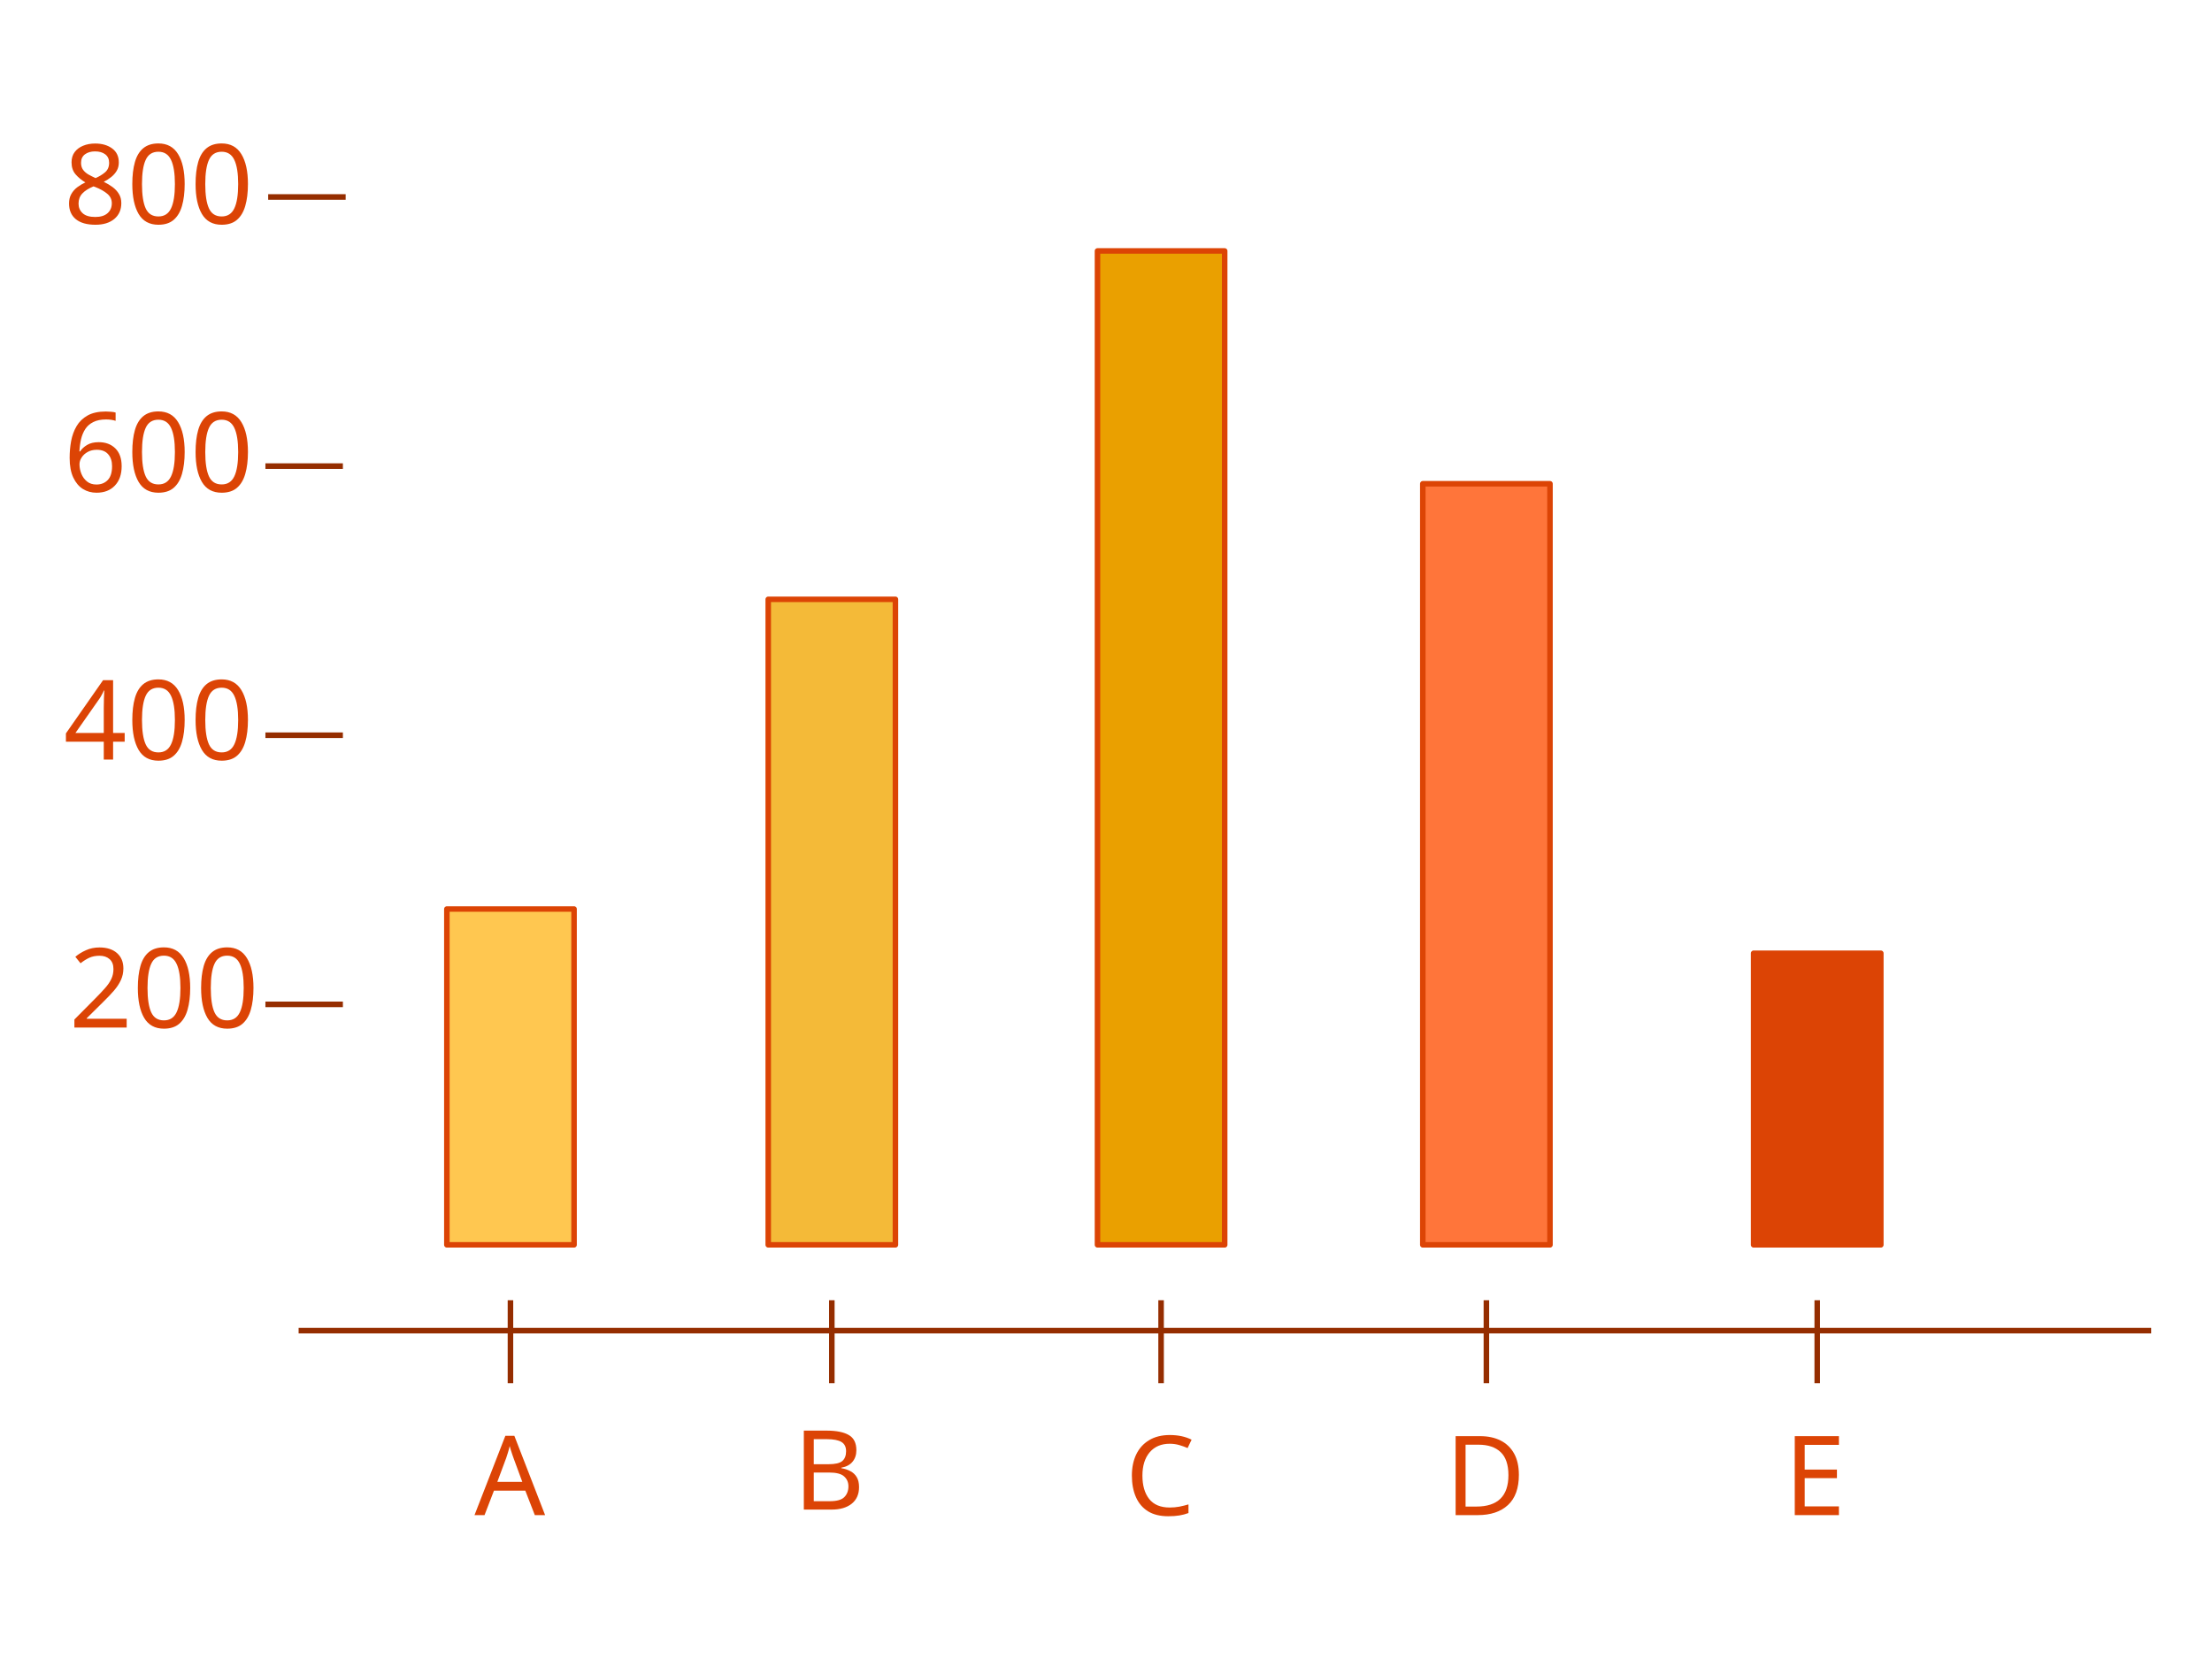
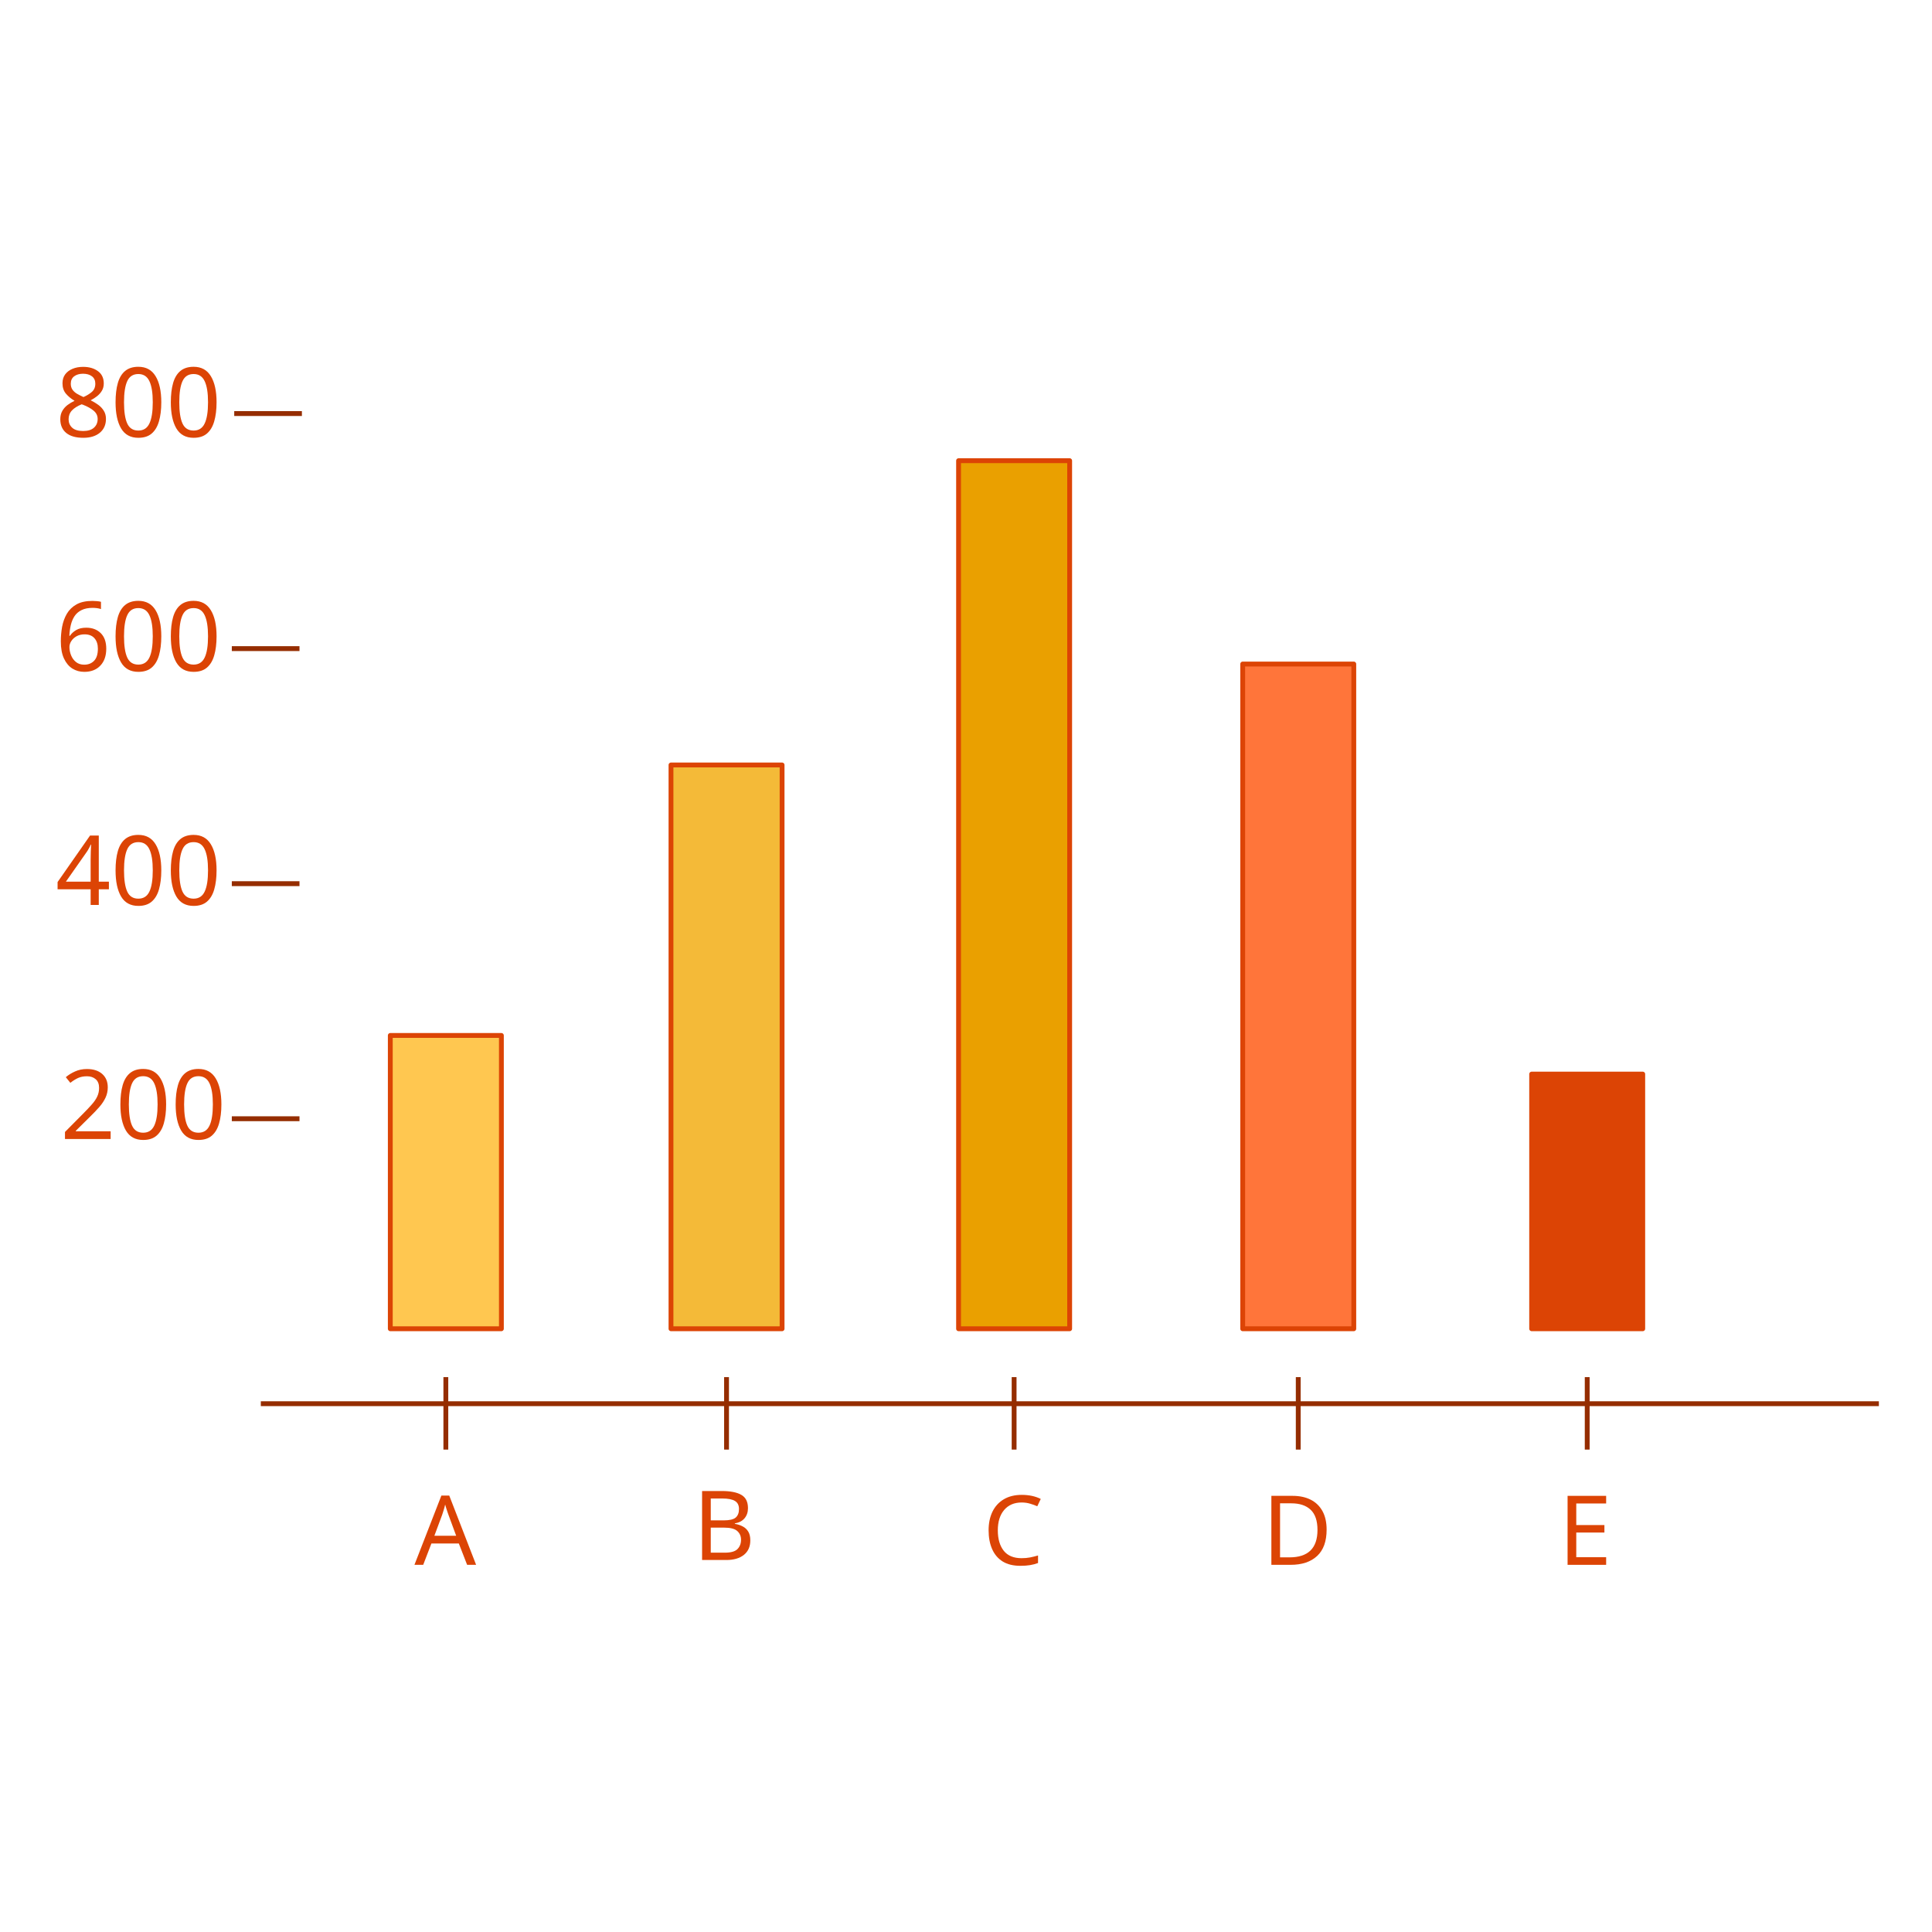
- <svg xmlns="http://www.w3.org/2000/svg" style="isolation:isolate" viewBox="0 0 400 300" width="400" height="300">
+ <svg xmlns="http://www.w3.org/2000/svg" style="isolation:isolate" viewBox="0 0 400 400" width="400" height="400">
  <defs>
-     <clipPath id="_clipPath_GVzvJZ22bVKpbsymnshTCcZSiEOlASzW">
-       <rect width="400" height="300" />
+     <clipPath id="_clipPath_Pvq8KoD5Fn6aeIskvQhGJFckIKHfSBQ1">
+       <rect width="400" height="400" />
    </clipPath>
  </defs>
-   <g clip-path="url(#_clipPath_GVzvJZ22bVKpbsymnshTCcZSiEOlASzW)">
-     <clipPath id="_clipPath_8UNICpeCmXo3gwDJTKWnxfhcVea7iQeG">
-       <rect x="0" y="0" width="400" height="300" transform="matrix(1,0,0,1,0,0)" fill="rgb(255,255,255)" />
+   <g clip-path="url(#_clipPath_Pvq8KoD5Fn6aeIskvQhGJFckIKHfSBQ1)">
+     <clipPath id="_clipPath_T9zkKufp5PHY5mSm2k3HowY98Yfdcndl">
+       <rect x="0" y="0" width="400" height="400" transform="matrix(1,0,0,1,0,0)" fill="rgb(255,255,255)" />
    </clipPath>
-     <g clip-path="url(#_clipPath_8UNICpeCmXo3gwDJTKWnxfhcVea7iQeG)">
+     <g clip-path="url(#_clipPath_T9zkKufp5PHY5mSm2k3HowY98Yfdcndl)">
      <g id="Group">
-         <g opacity="0">
-           <rect x="0" y="0" width="400" height="300" transform="matrix(1,0,0,1,0,0)" fill="rgb(248,248,248)" />
-         </g>
-         <g id="Group">
-           <g transform="matrix(1,0,0,1,12.5,166.454)">
-             <text transform="matrix(1,0,0,1,0,19.36)" style="font-family:&quot;Magra&quot;;font-weight:400;font-size:20px;font-style:normal;fill:#DC4405;stroke:none;">200</text>
+         <clipPath id="_clipPath_nJEATv2LX6Ut4T7ZA9QWDtsB1PrmS7ha">
+           <rect x="0" y="50" width="400" height="300" transform="matrix(1,0,0,1,0,0)" fill="rgb(255,255,255)" />
+         </clipPath>
+         <g clip-path="url(#_clipPath_nJEATv2LX6Ut4T7ZA9QWDtsB1PrmS7ha)">
+           <g id="Group">
+             <g id="Group">
+               <clipPath id="_clipPath_npesbg3qHAHGu6E03veZfgv4raBevCkT">
+                 <rect x="0" y="50" width="400" height="300" transform="matrix(1,0,0,1,0,0)" fill="rgb(255,255,255)" />
+               </clipPath>
+               <g clip-path="url(#_clipPath_npesbg3qHAHGu6E03veZfgv4raBevCkT)">
+                 <g id="Group">
+                   <g id="Group">
+                     <g id="Group">
+                       <g id="Group">
+                         <g id="Group">
+                           <g opacity="0">
+                             <rect x="0" y="50" width="400" height="300" transform="matrix(1,0,0,1,0,0)" fill="rgb(248,248,248)" />
+                           </g>
+                         </g>
+                       </g>
+                       <g id="Group">
+                         <g id="Group">
+                           <g id="Group">
+                             <g transform="matrix(1,0,0,1,12.5,216.454)">
+                               <text transform="matrix(1,0,0,1,0,19.36)" style="font-family:&quot;Magra&quot;;font-weight:400;font-size:20px;font-style:normal;fill:#DC4405;stroke:none;">200</text>
+                             </g>
+                           </g>
+                         </g>
+                       </g>
+                       <g id="Group">
+                         <g id="Group">
+                           <g id="Group">
+                             <g transform="matrix(1,0,0,1,85.807,304.621)">
+                               <text transform="matrix(1,0,0,1,0,19.36)" style="font-family:&quot;Magra&quot;;font-weight:400;font-size:20px;font-style:normal;fill:#DC4405;stroke:none;">A</text>
+                             </g>
+                           </g>
+                         </g>
+                       </g>
+                       <g id="Group">
+                         <g id="Group">
+                           <g id="Group">
+                             <g transform="matrix(1,0,0,1,143.422,303.621)">
+                               <text transform="matrix(1,0,0,1,0,19.36)" style="font-family:&quot;Magra&quot;;font-weight:400;font-size:20px;font-style:normal;fill:#DC4405;stroke:none;">B</text>
+                             </g>
+                           </g>
+                         </g>
+                       </g>
+                       <g id="Group">
+                         <g id="Group">
+                           <g id="Group">
+                             <g transform="matrix(1,0,0,1,203.461,304.621)">
+                               <text transform="matrix(1,0,0,1,0,19.36)" style="font-family:&quot;Magra&quot;;font-weight:400;font-size:20px;font-style:normal;fill:#DC4405;stroke:none;">C</text>
+                             </g>
+                           </g>
+                         </g>
+                       </g>
+                       <g id="Group">
+                         <g id="Group">
+                           <g id="Group">
+                             <g transform="matrix(1,0,0,1,261.287,304.621)">
+                               <text transform="matrix(1,0,0,1,0,19.36)" style="font-family:&quot;Magra&quot;;font-weight:400;font-size:20px;font-style:normal;fill:#DC4405;stroke:none;">D</text>
+                             </g>
+                           </g>
+                         </g>
+                       </g>
+                       <g id="Group">
+                         <g id="Group">
+                           <g id="Group">
+                             <g transform="matrix(1,0,0,1,322.614,304.621)">
+                               <text transform="matrix(1,0,0,1,0,19.36)" style="font-family:&quot;Magra&quot;;font-weight:400;font-size:20px;font-style:normal;fill:#DC4405;stroke:none;">E</text>
+                             </g>
+                           </g>
+                         </g>
+                       </g>
+                       <rect x="80.807" y="214.379" width="23" height="60.725" transform="matrix(1,0,0,1,0,0)" fill="rgb(255,199,80)" vector-effect="non-scaling-stroke" stroke-width="1" stroke="rgb(220,68,5)" stroke-opacity="500000" stroke-linejoin="round" stroke-linecap="butt" stroke-miterlimit="1.414" />
+                       <rect x="138.922" y="158.379" width="23" height="116.725" transform="matrix(1,0,0,1,0,0)" fill="rgb(244,186,56)" vector-effect="non-scaling-stroke" stroke-width="1" stroke="rgb(220,68,5)" stroke-opacity="500000" stroke-linejoin="round" stroke-linecap="butt" stroke-miterlimit="1.414" />
+                       <rect x="198.461" y="95.379" width="23" height="179.725" transform="matrix(1,0,0,1,0,0)" fill="rgb(234,160,0)" vector-effect="non-scaling-stroke" stroke-width="1" stroke="rgb(220,68,5)" stroke-opacity="500000" stroke-linejoin="round" stroke-linecap="butt" stroke-miterlimit="1.414" />
+                       <rect x="257.287" y="137.48" width="23" height="137.624" transform="matrix(1,0,0,1,0,0)" fill="rgb(255,117,58)" vector-effect="non-scaling-stroke" stroke-width="1" stroke="rgb(220,68,5)" stroke-opacity="500000" stroke-linejoin="round" stroke-linecap="butt" stroke-miterlimit="1.414" />
+                       <rect x="317.114" y="222.379" width="23" height="52.725" transform="matrix(1,0,0,1,0,0)" fill="rgb(220,68,5)" vector-effect="non-scaling-stroke" stroke-width="1" stroke="rgb(220,68,5)" stroke-opacity="500000" stroke-linejoin="round" stroke-linecap="butt" stroke-miterlimit="1.414" />
+                       <line x1="54.5" y1="290.621" x2="388.5" y2="290.621" vector-effect="non-scaling-stroke" stroke-width="1" stroke="rgb(149,45,0)" stroke-opacity="1000000" stroke-linejoin="miter" stroke-linecap="square" stroke-miterlimit="3" />
+                       <g id="Group">
+                         <g id="Group">
+                           <g id="Group">
+                             <g transform="matrix(1,0,0,1,11.5,167.995)">
+                               <text transform="matrix(1,0,0,1,0,19.36)" style="font-family:&quot;Magra&quot;;font-weight:400;font-size:20px;font-style:normal;fill:#DC4405;stroke:none;">400</text>
+                             </g>
+                           </g>
+                         </g>
+                       </g>
+                       <g id="Group">
+                         <g id="Group">
+                           <g id="Group">
+                             <g transform="matrix(1,0,0,1,11.5,71.079)">
+                               <text transform="matrix(1,0,0,1,0,19.36)" style="font-family:&quot;Magra&quot;;font-weight:400;font-size:20px;font-style:normal;fill:#DC4405;stroke:none;">800</text>
+                             </g>
+                           </g>
+                         </g>
+                       </g>
+                       <g id="Group">
+                         <g id="Group">
+                           <g id="Group">
+                             <g transform="matrix(1,0,0,1,11.5,119.537)">
+                               <text transform="matrix(1,0,0,1,0,19.36)" style="font-family:&quot;Magra&quot;;font-weight:400;font-size:20px;font-style:normal;fill:#DC4405;stroke:none;">600</text>
+                             </g>
+                           </g>
+                         </g>
+                       </g>
+                       <line x1="62" y1="85.621" x2="49" y2="85.621" vector-effect="non-scaling-stroke" stroke-width="1.01" stroke="rgb(149,45,0)" stroke-opacity="1000000" stroke-linejoin="miter" stroke-linecap="square" stroke-miterlimit="3" />
+                       <line x1="61.5" y1="134.288" x2="48.5" y2="134.288" vector-effect="non-scaling-stroke" stroke-width="1.01" stroke="rgb(149,45,0)" stroke-opacity="1000000" stroke-linejoin="miter" stroke-linecap="square" stroke-miterlimit="3" />
+                       <line x1="61.5" y1="182.954" x2="48.5" y2="182.954" vector-effect="non-scaling-stroke" stroke-width="1.01" stroke="rgb(149,45,0)" stroke-opacity="1000000" stroke-linejoin="miter" stroke-linecap="square" stroke-miterlimit="3" />
+                       <line x1="61.5" y1="231.621" x2="48.5" y2="231.621" vector-effect="non-scaling-stroke" stroke-width="1.01" stroke="rgb(149,45,0)" stroke-opacity="1000000" stroke-linejoin="miter" stroke-linecap="square" stroke-miterlimit="3" />
+                       <line x1="92.307" y1="299.621" x2="92.307" y2="285.621" vector-effect="non-scaling-stroke" stroke-width="1" stroke="rgb(149,45,0)" stroke-opacity="1000000" stroke-linejoin="miter" stroke-linecap="square" stroke-miterlimit="3" />
+                       <line x1="150.422" y1="299.621" x2="150.422" y2="285.621" vector-effect="non-scaling-stroke" stroke-width="1" stroke="rgb(149,45,0)" stroke-opacity="1000000" stroke-linejoin="miter" stroke-linecap="square" stroke-miterlimit="3" />
+                       <line x1="209.961" y1="299.621" x2="209.961" y2="285.621" vector-effect="non-scaling-stroke" stroke-width="1" stroke="rgb(149,45,0)" stroke-opacity="1000000" stroke-linejoin="miter" stroke-linecap="square" stroke-miterlimit="3" />
+                       <line x1="268.787" y1="299.621" x2="268.787" y2="285.621" vector-effect="non-scaling-stroke" stroke-width="1" stroke="rgb(149,45,0)" stroke-opacity="1000000" stroke-linejoin="miter" stroke-linecap="square" stroke-miterlimit="3" />
+                       <line x1="328.614" y1="299.621" x2="328.614" y2="285.621" vector-effect="non-scaling-stroke" stroke-width="1" stroke="rgb(149,45,0)" stroke-opacity="1000000" stroke-linejoin="miter" stroke-linecap="square" stroke-miterlimit="3" />
+                     </g>
+                   </g>
+                 </g>
+               </g>
+             </g>
          </g>
        </g>
-         <g id="Group">
-           <g transform="matrix(1,0,0,1,85.807,254.621)">
-             <text transform="matrix(1,0,0,1,0,19.36)" style="font-family:&quot;Magra&quot;;font-weight:400;font-size:20px;font-style:normal;fill:#DC4405;stroke:none;">A</text>
-           </g>
-         </g>
-         <g id="Group">
-           <g transform="matrix(1,0,0,1,143.422,253.621)">
-             <text transform="matrix(1,0,0,1,0,19.36)" style="font-family:&quot;Magra&quot;;font-weight:400;font-size:20px;font-style:normal;fill:#DC4405;stroke:none;">B</text>
-           </g>
-         </g>
-         <g id="Group">
-           <g transform="matrix(1,0,0,1,203.461,254.621)">
-             <text transform="matrix(1,0,0,1,0,19.36)" style="font-family:&quot;Magra&quot;;font-weight:400;font-size:20px;font-style:normal;fill:#DC4405;stroke:none;">C</text>
-           </g>
-         </g>
-         <g id="Group">
-           <g transform="matrix(1,0,0,1,261.287,254.621)">
-             <text transform="matrix(1,0,0,1,0,19.36)" style="font-family:&quot;Magra&quot;;font-weight:400;font-size:20px;font-style:normal;fill:#DC4405;stroke:none;">D</text>
-           </g>
-         </g>
-         <g id="Group">
-           <g transform="matrix(1,0,0,1,322.614,254.621)">
-             <text transform="matrix(1,0,0,1,0,19.36)" style="font-family:&quot;Magra&quot;;font-weight:400;font-size:20px;font-style:normal;fill:#DC4405;stroke:none;">E</text>
-           </g>
-         </g>
-         <rect x="80.807" y="164.379" width="23" height="60.725" transform="matrix(1,0,0,1,0,0)" fill="rgb(255,199,80)" vector-effect="non-scaling-stroke" stroke-width="1" stroke="rgb(220,68,5)" stroke-opacity="50" stroke-linejoin="round" stroke-linecap="butt" stroke-miterlimit="1.414" />
-         <rect x="138.922" y="108.379" width="23" height="116.725" transform="matrix(1,0,0,1,0,0)" fill="rgb(244,186,56)" vector-effect="non-scaling-stroke" stroke-width="1" stroke="rgb(220,68,5)" stroke-opacity="50" stroke-linejoin="round" stroke-linecap="butt" stroke-miterlimit="1.414" />
-         <rect x="198.461" y="45.379" width="23" height="179.725" transform="matrix(1,0,0,1,0,0)" fill="rgb(234,160,0)" vector-effect="non-scaling-stroke" stroke-width="1" stroke="rgb(220,68,5)" stroke-opacity="50" stroke-linejoin="round" stroke-linecap="butt" stroke-miterlimit="1.414" />
-         <rect x="257.287" y="87.48" width="23" height="137.624" transform="matrix(1,0,0,1,0,0)" fill="rgb(255,117,58)" vector-effect="non-scaling-stroke" stroke-width="1" stroke="rgb(220,68,5)" stroke-opacity="50" stroke-linejoin="round" stroke-linecap="butt" stroke-miterlimit="1.414" />
-         <rect x="317.114" y="172.379" width="23" height="52.725" transform="matrix(1,0,0,1,0,0)" fill="rgb(220,68,5)" vector-effect="non-scaling-stroke" stroke-width="1" stroke="rgb(220,68,5)" stroke-opacity="50" stroke-linejoin="round" stroke-linecap="butt" stroke-miterlimit="1.414" />
-         <line x1="54.5" y1="240.621" x2="388.5" y2="240.621" vector-effect="non-scaling-stroke" stroke-width="1" stroke="rgb(149,45,0)" stroke-opacity="100" stroke-linejoin="miter" stroke-linecap="square" stroke-miterlimit="3" />
-         <g id="Group">
-           <g transform="matrix(1,0,0,1,11.5,117.995)">
-             <text transform="matrix(1,0,0,1,0,19.36)" style="font-family:&quot;Magra&quot;;font-weight:400;font-size:20px;font-style:normal;fill:#DC4405;stroke:none;">400</text>
-           </g>
-         </g>
-         <g id="Group">
-           <g transform="matrix(1,0,0,1,11.5,21.079)">
-             <text transform="matrix(1,0,0,1,0,19.36)" style="font-family:&quot;Magra&quot;;font-weight:400;font-size:20px;font-style:normal;fill:#DC4405;stroke:none;">800</text>
-           </g>
-         </g>
-         <g id="Group">
-           <g transform="matrix(1,0,0,1,11.5,69.537)">
-             <text transform="matrix(1,0,0,1,0,19.36)" style="font-family:&quot;Magra&quot;;font-weight:400;font-size:20px;font-style:normal;fill:#DC4405;stroke:none;">600</text>
-           </g>
-         </g>
-         <line x1="62" y1="35.621" x2="49" y2="35.621" vector-effect="non-scaling-stroke" stroke-width="1.01" stroke="rgb(149,45,0)" stroke-opacity="100" stroke-linejoin="miter" stroke-linecap="square" stroke-miterlimit="3" />
-         <line x1="61.5" y1="84.288" x2="48.5" y2="84.288" vector-effect="non-scaling-stroke" stroke-width="1.01" stroke="rgb(149,45,0)" stroke-opacity="100" stroke-linejoin="miter" stroke-linecap="square" stroke-miterlimit="3" />
-         <line x1="61.5" y1="132.954" x2="48.5" y2="132.954" vector-effect="non-scaling-stroke" stroke-width="1.01" stroke="rgb(149,45,0)" stroke-opacity="100" stroke-linejoin="miter" stroke-linecap="square" stroke-miterlimit="3" />
-         <line x1="61.5" y1="181.621" x2="48.5" y2="181.621" vector-effect="non-scaling-stroke" stroke-width="1.01" stroke="rgb(149,45,0)" stroke-opacity="100" stroke-linejoin="miter" stroke-linecap="square" stroke-miterlimit="3" />
-         <line x1="92.307" y1="249.621" x2="92.307" y2="235.621" vector-effect="non-scaling-stroke" stroke-width="1" stroke="rgb(149,45,0)" stroke-opacity="100" stroke-linejoin="miter" stroke-linecap="square" stroke-miterlimit="3" />
-         <line x1="150.422" y1="249.621" x2="150.422" y2="235.621" vector-effect="non-scaling-stroke" stroke-width="1" stroke="rgb(149,45,0)" stroke-opacity="100" stroke-linejoin="miter" stroke-linecap="square" stroke-miterlimit="3" />
-         <line x1="209.961" y1="249.621" x2="209.961" y2="235.621" vector-effect="non-scaling-stroke" stroke-width="1" stroke="rgb(149,45,0)" stroke-opacity="100" stroke-linejoin="miter" stroke-linecap="square" stroke-miterlimit="3" />
-         <line x1="268.787" y1="249.621" x2="268.787" y2="235.621" vector-effect="non-scaling-stroke" stroke-width="1" stroke="rgb(149,45,0)" stroke-opacity="100" stroke-linejoin="miter" stroke-linecap="square" stroke-miterlimit="3" />
-         <line x1="328.614" y1="249.621" x2="328.614" y2="235.621" vector-effect="non-scaling-stroke" stroke-width="1" stroke="rgb(149,45,0)" stroke-opacity="100" stroke-linejoin="miter" stroke-linecap="square" stroke-miterlimit="3" />
      </g>
    </g>
  </g>
</svg>
